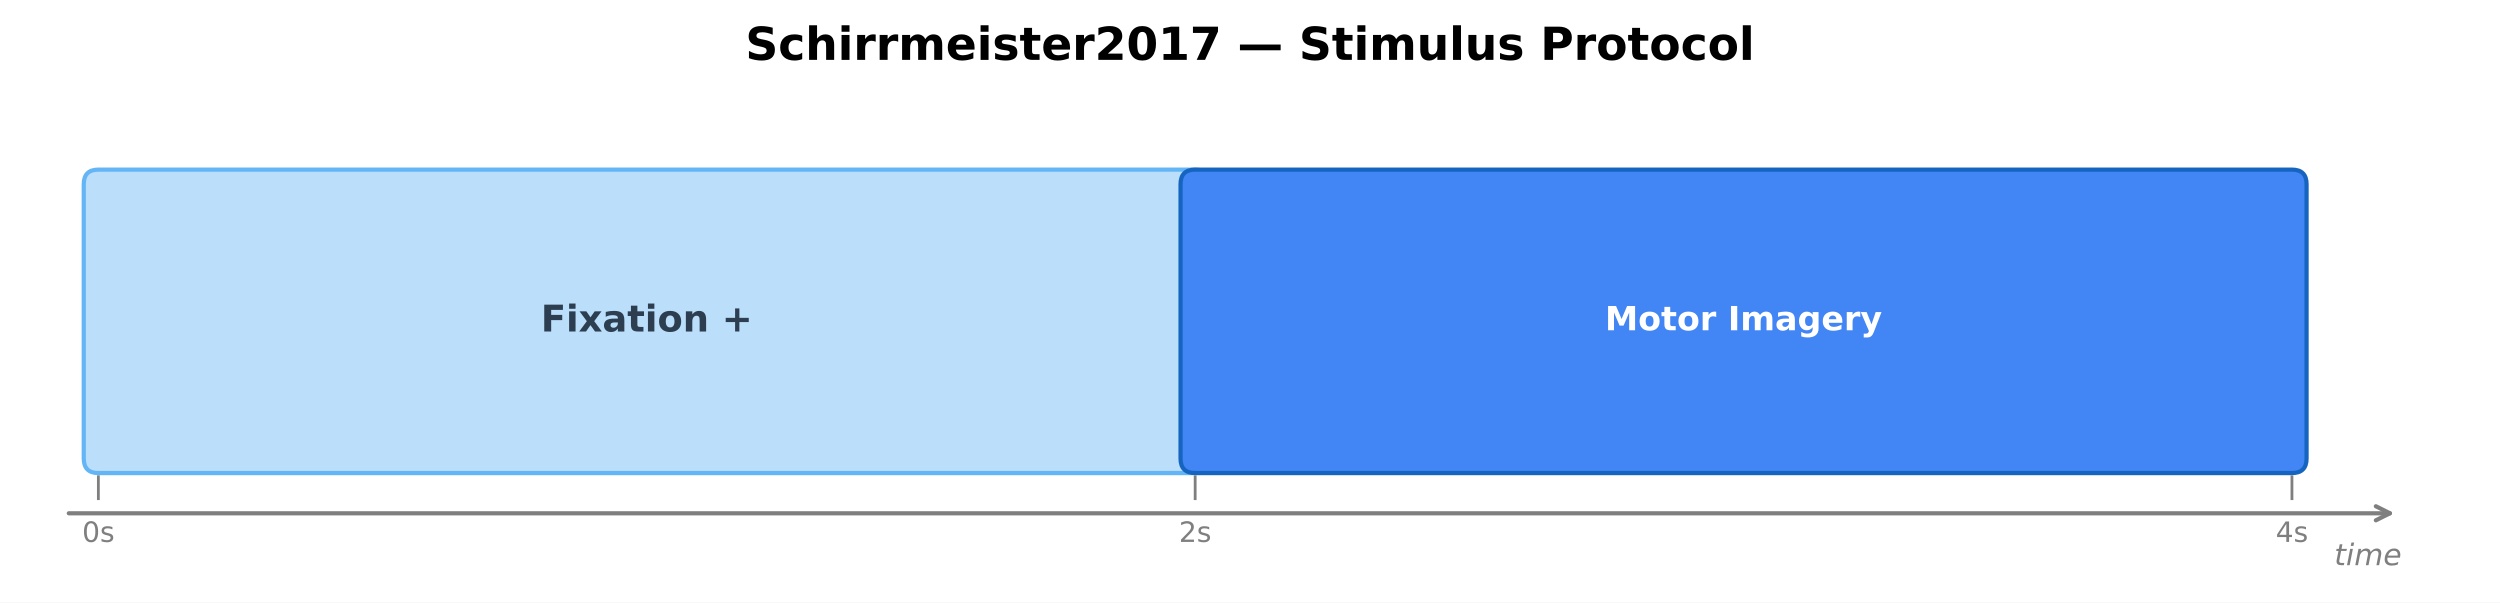
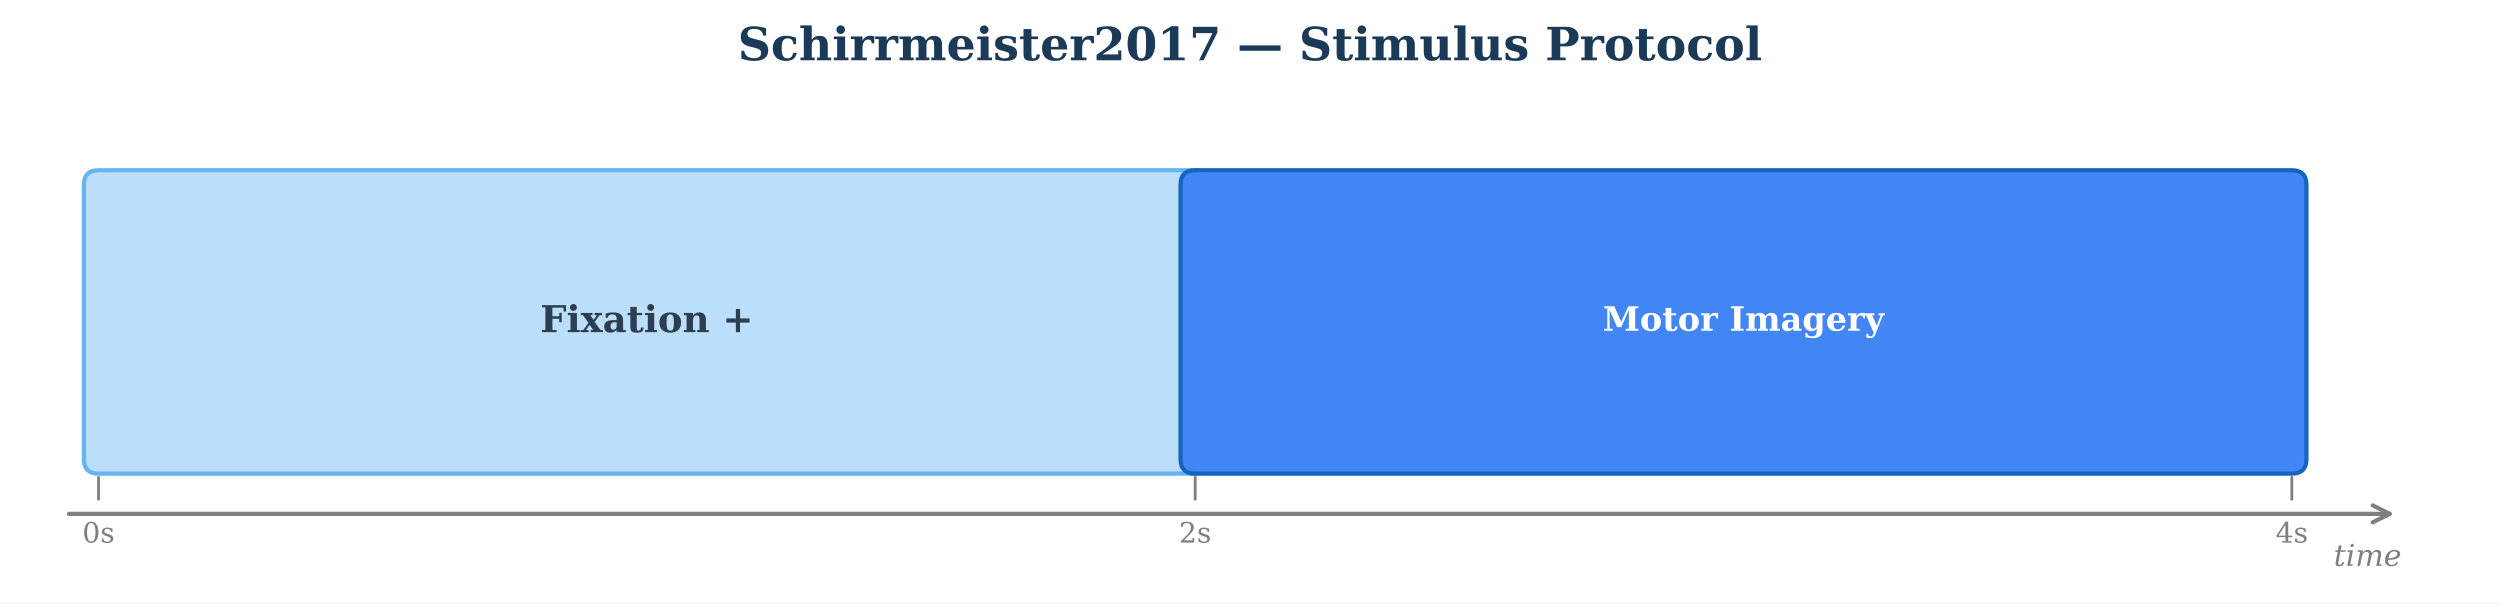
- <svg xmlns="http://www.w3.org/2000/svg" xmlns:xlink="http://www.w3.org/1999/xlink" width="712.8pt" height="171.788pt" viewBox="0 0 712.8 171.788" version="1.1">
+ <svg xmlns="http://www.w3.org/2000/svg" xmlns:xlink="http://www.w3.org/1999/xlink" width="708.48pt" height="170.95pt" viewBox="0 0 708.48 170.95" version="1.1">
  <defs>
    <style type="text/css">*{stroke-linejoin: round; stroke-linecap: butt}</style>
  </defs>
  <g id="figure_1">
    <g id="patch_1">
-       <path d="M 0 171.788  L 712.8 171.788  L 712.8 0  L 0 0  z " style="fill: #ffffff" />
+       <path d="M 0 170.95  L 708.48 170.95  L 708.48 0  L 0 0  z " style="fill: #ffffff" />
    </g>
    <g id="axes_1">
      <g id="patch_2">
-         <path d="M 28.048 134.88  L 340.764 134.88  Q 344.934 134.88 344.934 130.711  L 344.934 52.532  Q 344.934 48.362 340.764 48.362  L 28.048 48.362  Q 23.878 48.362 23.878 52.532  L 23.878 130.711  Q 23.878 134.88 28.048 134.88  z " clip-path="url(#pd6efe4b836)" style="fill: #bbdefb; stroke: #64b5f6; stroke-width: 1.2" />
+         <path d="M 27.919 134.226  L 338.701 134.226  Q 342.845 134.226 342.845 130.082  L 342.845 52.387  Q 342.845 48.243 338.701 48.243  L 27.919 48.243  Q 23.775 48.243 23.775 52.387  L 23.775 130.082  Q 23.775 134.226 27.919 134.226  z " clip-path="url(#pd4409f278d)" style="fill: #bbdefb; stroke: #64b5f6; stroke-width: 1.2" />
      </g>
      <g id="patch_3">
-         <path d="M 340.764 134.88  L 653.481 134.88  Q 657.65 134.88 657.65 130.711  L 657.65 52.532  Q 657.65 48.362 653.481 48.362  L 340.764 48.362  Q 336.595 48.362 336.595 52.532  L 336.595 130.711  Q 336.595 134.88 340.764 134.88  z " clip-path="url(#pd6efe4b836)" style="fill: #4285f4; stroke: #1565c0; stroke-width: 1.2" />
+         <path d="M 338.701 134.226  L 649.483 134.226  Q 653.627 134.226 653.627 130.082  L 653.627 52.387  Q 653.627 48.243 649.483 48.243  L 338.701 48.243  Q 334.557 48.243 334.557 52.387  L 334.557 130.082  Q 334.557 134.226 338.701 134.226  z " clip-path="url(#pd4409f278d)" style="fill: #4285f4; stroke: #1565c0; stroke-width: 1.2" />
      </g>
      <g id="line2d_1">
-         <path d="M 28.048 135.923  L 28.048 142.177  " clip-path="url(#pd6efe4b836)" style="fill: none; stroke: #7f7f7f; stroke-width: 0.8; stroke-linecap: square" />
+         <path d="M 27.919 135.262  L 27.919 141.477  " clip-path="url(#pd4409f278d)" style="fill: none; stroke: #7f7f7f; stroke-width: 0.8; stroke-linecap: round" />
      </g>
      <g id="line2d_2">
-         <path d="M 340.764 135.923  L 340.764 142.177  " clip-path="url(#pd6efe4b836)" style="fill: none; stroke: #7f7f7f; stroke-width: 0.8; stroke-linecap: square" />
+         <path d="M 338.701 135.262  L 338.701 141.477  " clip-path="url(#pd4409f278d)" style="fill: none; stroke: #7f7f7f; stroke-width: 0.8; stroke-linecap: round" />
      </g>
      <g id="line2d_3">
-         <path d="M 653.481 135.923  L 653.481 142.177  " clip-path="url(#pd6efe4b836)" style="fill: none; stroke: #7f7f7f; stroke-width: 0.8; stroke-linecap: square" />
+         <path d="M 649.483 135.262  L 649.483 141.477  " clip-path="url(#pd4409f278d)" style="fill: none; stroke: #7f7f7f; stroke-width: 0.8; stroke-linecap: round" />
      </g>
      <g id="text_1">
-         <g clip-path="url(#pd6efe4b836)">
-           <g style="fill: #2c3e50" transform="translate(154.2103 94.5186) scale(0.105 -0.105)">
+         <g clip-path="url(#pd4409f278d)">
+           <g style="fill: #2c3e50" transform="translate(153.0912 94.13173) scale(0.105 -0.105)">
            <defs>
-               <path id="DejaVuSans-Bold-46" d="M 588 4666  L 3834 4666  L 3834 3756  L 1791 3756  L 1791 2888  L 3713 2888  L 3713 1978  L 1791 1978  L 1791 0  L 588 0  L 588 4666  z " transform="scale(0.015625)" />
-               <path id="DejaVuSans-Bold-69" d="M 538 3500  L 1656 3500  L 1656 0  L 538 0  L 538 3500  z M 538 4863  L 1656 4863  L 1656 3950  L 538 3950  L 538 4863  z " transform="scale(0.015625)" />
-               <path id="DejaVuSans-Bold-78" d="M 1422 1791  L 159 3500  L 1344 3500  L 2059 2463  L 2784 3500  L 3969 3500  L 2706 1797  L 4031 0  L 2847 0  L 2059 1106  L 1281 0  L 97 0  L 1422 1791  z " transform="scale(0.015625)" />
-               <path id="DejaVuSans-Bold-61" d="M 2106 1575  Q 1756 1575 1579 1456  Q 1403 1338 1403 1106  Q 1403 894 1545 773  Q 1688 653 1941 653  Q 2256 653 2472 879  Q 2688 1106 2688 1447  L 2688 1575  L 2106 1575  z M 3816 1997  L 3816 0  L 2688 0  L 2688 519  Q 2463 200 2181 54  Q 1900 -91 1497 -91  Q 953 -91 614 226  Q 275 544 275 1050  Q 275 1666 698 1953  Q 1122 2241 2028 2241  L 2688 2241  L 2688 2328  Q 2688 2594 2478 2717  Q 2269 2841 1825 2841  Q 1466 2841 1156 2769  Q 847 2697 581 2553  L 581 3406  Q 941 3494 1303 3539  Q 1666 3584 2028 3584  Q 2975 3584 3395 3211  Q 3816 2838 3816 1997  z " transform="scale(0.015625)" />
-               <path id="DejaVuSans-Bold-74" d="M 1759 4494  L 1759 3500  L 2913 3500  L 2913 2700  L 1759 2700  L 1759 1216  Q 1759 972 1856 886  Q 1953 800 2241 800  L 2816 800  L 2816 0  L 1856 0  Q 1194 0 917 276  Q 641 553 641 1216  L 641 2700  L 84 2700  L 84 3500  L 641 3500  L 641 4494  L 1759 4494  z " transform="scale(0.015625)" />
-               <path id="DejaVuSans-Bold-6f" d="M 2203 2784  Q 1831 2784 1636 2517  Q 1441 2250 1441 1747  Q 1441 1244 1636 976  Q 1831 709 2203 709  Q 2569 709 2762 976  Q 2956 1244 2956 1747  Q 2956 2250 2762 2517  Q 2569 2784 2203 2784  z M 2203 3584  Q 3106 3584 3614 3096  Q 4122 2609 4122 1747  Q 4122 884 3614 396  Q 3106 -91 2203 -91  Q 1297 -91 786 396  Q 275 884 275 1747  Q 275 2609 786 3096  Q 1297 3584 2203 3584  z " transform="scale(0.015625)" />
-               <path id="DejaVuSans-Bold-6e" d="M 4056 2131  L 4056 0  L 2931 0  L 2931 347  L 2931 1631  Q 2931 2084 2911 2256  Q 2891 2428 2841 2509  Q 2775 2619 2662 2680  Q 2550 2741 2406 2741  Q 2056 2741 1856 2470  Q 1656 2200 1656 1722  L 1656 0  L 538 0  L 538 3500  L 1656 3500  L 1656 2988  Q 1909 3294 2193 3439  Q 2478 3584 2822 3584  Q 3428 3584 3742 3212  Q 4056 2841 4056 2131  z " transform="scale(0.015625)" />
-               <path id="DejaVuSans-Bold-20" transform="scale(0.015625)" />
-               <path id="DejaVuSans-Bold-2b" d="M 3053 4013  L 3053 2375  L 4684 2375  L 4684 1638  L 3053 1638  L 3053 0  L 2309 0  L 2309 1638  L 678 1638  L 678 2375  L 2309 2375  L 2309 4013  L 3053 4013  z " transform="scale(0.015625)" />
+               <path id="DejaVuSerif-Bold-46" d="M 300 0  L 300 378  L 897 378  L 897 4288  L 300 4288  L 300 4666  L 4459 4666  L 4459 3566  L 4031 3566  L 4031 4238  L 2106 4238  L 2106 2741  L 3291 2741  L 3291 3334  L 3719 3334  L 3719 1722  L 3291 1722  L 3291 2316  L 2106 2316  L 2106 378  L 2841 378  L 2841 0  L 300 0  z " transform="scale(0.015625)" />
+               <path id="DejaVuSerif-Bold-69" d="M 588 4263  Q 588 4516 763 4689  Q 938 4863 1191 4863  Q 1438 4863 1611 4689  Q 1784 4516 1784 4263  Q 1784 4016 1611 3842  Q 1438 3669 1191 3669  Q 938 3669 763 3841  Q 588 4013 588 4263  z M 1797 378  L 2272 378  L 2272 0  L 219 0  L 219 378  L 691 378  L 691 2944  L 219 2944  L 219 3322  L 1797 3322  L 1797 378  z " transform="scale(0.015625)" />
+               <path id="DejaVuSerif-Bold-78" d="M 2247 2119  L 2834 2944  L 2425 2944  L 2425 3322  L 3719 3322  L 3719 2944  L 3278 2944  L 2431 1759  L 3419 378  L 3859 378  L 3859 0  L 1747 0  L 1747 378  L 2175 378  L 1550 1253  L 922 378  L 1369 378  L 1369 0  L 0 0  L 0 378  L 475 378  L 1356 1619  L 403 2944  L 31 2944  L 31 3322  L 2059 3322  L 2059 2944  L 1656 2944  L 2247 2119  z " transform="scale(0.015625)" />
+               <path id="DejaVuSerif-Bold-61" d="M 3525 2041  L 3525 378  L 4000 378  L 4000 0  L 2419 0  L 2419 422  Q 2200 159 1931 34  Q 1663 -91 1319 -91  Q 809 -91 536 182  Q 263 456 263 966  Q 263 1525 655 1803  Q 1047 2081 1838 2081  L 2419 2081  L 2419 2278  Q 2419 2681 2228 2873  Q 2038 3066 1638 3066  Q 1306 3066 1126 2930  Q 947 2794 872 2484  L 519 2484  L 519 3200  Q 816 3306 1134 3359  Q 1453 3413 1806 3413  Q 2697 3413 3111 3081  Q 3525 2750 3525 2041  z M 2419 1044  L 2419 1709  L 2003 1709  Q 1694 1709 1528 1540  Q 1363 1372 1363 1056  Q 1363 741 1483 584  Q 1603 428 1850 428  Q 2106 428 2262 597  Q 2419 766 2419 1044  z " transform="scale(0.015625)" />
+               <path id="DejaVuSerif-Bold-74" d="M 634 2944  L 153 2944  L 153 3322  L 634 3322  L 634 4353  L 1741 4353  L 1741 3322  L 2663 3322  L 2663 2944  L 1741 2944  L 1741 909  Q 1741 475 1809 369  Q 1878 263 2059 263  Q 2259 263 2356 397  Q 2453 531 2459 813  L 2925 813  Q 2897 313 2651 111  Q 2406 -91 1806 -91  Q 1122 -91 878 123  Q 634 338 634 909  L 634 2944  z " transform="scale(0.015625)" />
+               <path id="DejaVuSerif-Bold-6f" d="M 2138 263  Q 2488 263 2630 563  Q 2772 863 2772 1663  Q 2772 2463 2631 2761  Q 2491 3059 2138 3059  Q 1784 3059 1640 2757  Q 1497 2456 1497 1663  Q 1497 869 1640 566  Q 1784 263 2138 263  z M 2138 -91  Q 1259 -91 761 376  Q 263 844 263 1663  Q 263 2484 761 2948  Q 1259 3413 2138 3413  Q 3019 3413 3516 2948  Q 4013 2484 4013 1663  Q 4013 844 3514 376  Q 3016 -91 2138 -91  z " transform="scale(0.015625)" />
+               <path id="DejaVuSerif-Bold-6e" d="M 219 0  L 219 378  L 691 378  L 691 2944  L 219 2944  L 219 3322  L 1797 3322  L 1797 2853  Q 1997 3150 2253 3281  Q 2509 3413 2900 3413  Q 3459 3413 3745 3083  Q 4031 2753 4031 2113  L 4031 378  L 4506 378  L 4506 0  L 2522 0  L 2522 378  L 2925 378  L 2925 2144  Q 2925 2566 2817 2730  Q 2709 2894 2444 2894  Q 2109 2894 1953 2648  Q 1797 2403 1797 1869  L 1797 378  L 2203 378  L 2203 0  L 219 0  z " transform="scale(0.015625)" />
+               <path id="DejaVuSerif-Bold-20" transform="scale(0.015625)" />
+               <path id="DejaVuSerif-Bold-2b" d="M 3041 4013  L 3041 2369  L 4684 2369  L 4684 1650  L 3041 1650  L 3041 6  L 2322 6  L 2322 1650  L 678 1650  L 678 2369  L 2322 2369  L 2322 4013  L 3041 4013  z " transform="scale(0.015625)" />
            </defs>
-             <use xlink:href="#DejaVuSans-Bold-46" />
-             <use xlink:href="#DejaVuSans-Bold-69" transform="translate(68.31055 0)" />
-             <use xlink:href="#DejaVuSans-Bold-78" transform="translate(102.5879 0)" />
-             <use xlink:href="#DejaVuSans-Bold-61" transform="translate(167.0898 0)" />
-             <use xlink:href="#DejaVuSans-Bold-74" transform="translate(234.5703 0)" />
-             <use xlink:href="#DejaVuSans-Bold-69" transform="translate(282.373 0)" />
-             <use xlink:href="#DejaVuSans-Bold-6f" transform="translate(316.6504 0)" />
-             <use xlink:href="#DejaVuSans-Bold-6e" transform="translate(385.3516 0)" />
-             <use xlink:href="#DejaVuSans-Bold-20" transform="translate(456.543 0)" />
-             <use xlink:href="#DejaVuSans-Bold-2b" transform="translate(491.3574 0)" />
+             <use xlink:href="#DejaVuSerif-Bold-46" />
+             <use xlink:href="#DejaVuSerif-Bold-69" transform="translate(70.99609 0)" />
+             <use xlink:href="#DejaVuSerif-Bold-78" transform="translate(108.9844 0)" />
+             <use xlink:href="#DejaVuSerif-Bold-61" transform="translate(168.6035 0)" />
+             <use xlink:href="#DejaVuSerif-Bold-74" transform="translate(233.3984 0)" />
+             <use xlink:href="#DejaVuSerif-Bold-69" transform="translate(279.5898 0)" />
+             <use xlink:href="#DejaVuSerif-Bold-6f" transform="translate(317.5781 0)" />
+             <use xlink:href="#DejaVuSerif-Bold-6e" transform="translate(384.2773 0)" />
+             <use xlink:href="#DejaVuSerif-Bold-20" transform="translate(456.9824 0)" />
+             <use xlink:href="#DejaVuSerif-Bold-2b" transform="translate(491.7969 0)" />
          </g>
        </g>
      </g>
      <g id="text_2">
-         <g clip-path="url(#pd6efe4b836)">
-           <g style="fill: #ffffff" transform="translate(457.6195 94.16844) scale(0.095 -0.095)">
+         <g clip-path="url(#pd4409f278d)">
+           <g style="fill: #ffffff" transform="translate(454.2149 93.72071) scale(0.095 -0.095)">
            <defs>
-               <path id="DejaVuSans-Bold-4d" d="M 588 4666  L 2119 4666  L 3181 2169  L 4250 4666  L 5778 4666  L 5778 0  L 4641 0  L 4641 3413  L 3566 897  L 2803 897  L 1728 3413  L 1728 0  L 588 0  L 588 4666  z " transform="scale(0.015625)" />
-               <path id="DejaVuSans-Bold-72" d="M 3138 2547  Q 2991 2616 2845 2648  Q 2700 2681 2553 2681  Q 2122 2681 1889 2404  Q 1656 2128 1656 1613  L 1656 0  L 538 0  L 538 3500  L 1656 3500  L 1656 2925  Q 1872 3269 2151 3426  Q 2431 3584 2822 3584  Q 2878 3584 2943 3579  Q 3009 3575 3134 3559  L 3138 2547  z " transform="scale(0.015625)" />
-               <path id="DejaVuSans-Bold-49" d="M 588 4666  L 1791 4666  L 1791 0  L 588 0  L 588 4666  z " transform="scale(0.015625)" />
-               <path id="DejaVuSans-Bold-6d" d="M 3781 2919  Q 3994 3244 4286 3414  Q 4578 3584 4928 3584  Q 5531 3584 5847 3212  Q 6163 2841 6163 2131  L 6163 0  L 5038 0  L 5038 1825  Q 5041 1866 5042 1909  Q 5044 1953 5044 2034  Q 5044 2406 4934 2573  Q 4825 2741 4581 2741  Q 4263 2741 4089 2478  Q 3916 2216 3909 1719  L 3909 0  L 2784 0  L 2784 1825  Q 2784 2406 2684 2573  Q 2584 2741 2328 2741  Q 2006 2741 1831 2477  Q 1656 2213 1656 1722  L 1656 0  L 531 0  L 531 3500  L 1656 3500  L 1656 2988  Q 1863 3284 2130 3434  Q 2397 3584 2719 3584  Q 3081 3584 3359 3409  Q 3638 3234 3781 2919  z " transform="scale(0.015625)" />
-               <path id="DejaVuSans-Bold-67" d="M 2919 594  Q 2688 288 2409 144  Q 2131 0 1766 0  Q 1125 0 706 504  Q 288 1009 288 1791  Q 288 2575 706 3076  Q 1125 3578 1766 3578  Q 2131 3578 2409 3434  Q 2688 3291 2919 2981  L 2919 3500  L 4044 3500  L 4044 353  Q 4044 -491 3511 -936  Q 2978 -1381 1966 -1381  Q 1638 -1381 1331 -1331  Q 1025 -1281 716 -1178  L 716 -306  Q 1009 -475 1290 -558  Q 1572 -641 1856 -641  Q 2406 -641 2662 -400  Q 2919 -159 2919 353  L 2919 594  z M 2181 2772  Q 1834 2772 1640 2515  Q 1447 2259 1447 1791  Q 1447 1309 1634 1061  Q 1822 813 2181 813  Q 2531 813 2725 1069  Q 2919 1325 2919 1791  Q 2919 2259 2725 2515  Q 2531 2772 2181 2772  z " transform="scale(0.015625)" />
-               <path id="DejaVuSans-Bold-65" d="M 4031 1759  L 4031 1441  L 1416 1441  Q 1456 1047 1700 850  Q 1944 653 2381 653  Q 2734 653 3104 758  Q 3475 863 3866 1075  L 3866 213  Q 3469 63 3072 -14  Q 2675 -91 2278 -91  Q 1328 -91 801 392  Q 275 875 275 1747  Q 275 2603 792 3093  Q 1309 3584 2216 3584  Q 3041 3584 3536 3087  Q 4031 2591 4031 1759  z M 2881 2131  Q 2881 2450 2695 2645  Q 2509 2841 2209 2841  Q 1884 2841 1681 2658  Q 1478 2475 1428 2131  L 2881 2131  z " transform="scale(0.015625)" />
-               <path id="DejaVuSans-Bold-79" d="M 78 3500  L 1197 3500  L 2138 1125  L 2938 3500  L 4056 3500  L 2584 -331  Q 2363 -916 2067 -1148  Q 1772 -1381 1288 -1381  L 641 -1381  L 641 -647  L 991 -647  Q 1275 -647 1404 -556  Q 1534 -466 1606 -231  L 1638 -134  L 78 3500  z " transform="scale(0.015625)" />
+               <path id="DejaVuSerif-Bold-4d" d="M 269 0  L 269 378  L 863 378  L 863 4288  L 269 4288  L 269 4666  L 2194 4666  L 3525 1672  L 4863 4666  L 6784 4666  L 6784 4288  L 6188 4288  L 6188 378  L 6784 378  L 6784 0  L 4384 0  L 4384 378  L 4978 378  L 4978 3938  L 3531 684  L 2741 684  L 1300 3938  L 1300 378  L 1894 378  L 1894 0  L 269 0  z " transform="scale(0.015625)" />
+               <path id="DejaVuSerif-Bold-72" d="M 3438 3359  L 3438 2369  L 3084 2369  Q 3066 2634 2941 2764  Q 2816 2894 2578 2894  Q 2216 2894 2006 2575  Q 1797 2256 1797 1691  L 1797 378  L 2400 378  L 2400 0  L 219 0  L 219 378  L 691 378  L 691 2944  L 184 2944  L 184 3322  L 1797 3322  L 1797 2731  Q 1959 3078 2226 3245  Q 2494 3413 2881 3413  Q 2978 3413 3117 3398  Q 3256 3384 3438 3359  z " transform="scale(0.015625)" />
+               <path id="DejaVuSerif-Bold-49" d="M 300 0  L 300 378  L 897 378  L 897 4288  L 300 4288  L 300 4666  L 2700 4666  L 2700 4288  L 2100 4288  L 2100 378  L 2700 378  L 2700 0  L 300 0  z " transform="scale(0.015625)" />
+               <path id="DejaVuSerif-Bold-6d" d="M 3884 2778  Q 4116 3109 4384 3261  Q 4653 3413 5013 3413  Q 5584 3413 5867 3089  Q 6150 2766 6150 2113  L 6150 378  L 6625 378  L 6625 0  L 4647 0  L 4647 378  L 5044 378  L 5044 1947  Q 5044 2569 4948 2731  Q 4853 2894 4594 2894  Q 4300 2894 4137 2667  Q 3975 2441 3975 2022  L 3975 378  L 4372 378  L 4372 0  L 2472 0  L 2472 378  L 2869 378  L 2869 1947  Q 2869 2569 2772 2731  Q 2675 2894 2419 2894  Q 2122 2894 1959 2667  Q 1797 2441 1797 2022  L 1797 378  L 2194 378  L 2194 0  L 219 0  L 219 378  L 691 378  L 691 2944  L 219 2944  L 219 3322  L 1797 3322  L 1797 2853  Q 1991 3144 2241 3278  Q 2491 3413 2834 3413  Q 3241 3413 3494 3258  Q 3747 3103 3884 2778  z " transform="scale(0.015625)" />
+               <path id="DejaVuSerif-Bold-67" d="M 3853 2944  L 3853 44  Q 3853 -656 3354 -1039  Q 2856 -1422 1947 -1422  Q 1616 -1422 1275 -1370  Q 934 -1319 575 -1216  L 575 -422  L 928 -422  Q 975 -750 1192 -909  Q 1409 -1069 1813 -1069  Q 2325 -1069 2536 -823  Q 2747 -578 2747 44  L 2747 422  Q 2606 163 2367 36  Q 2128 -91 1778 -91  Q 1072 -91 667 378  Q 263 847 263 1663  Q 263 2481 667 2947  Q 1072 3413 1778 3413  Q 2128 3413 2367 3286  Q 2606 3159 2747 2900  L 2747 3322  L 4325 3322  L 4325 2944  L 3853 2944  z M 2747 1825  Q 2747 2406 2597 2665  Q 2447 2925 2119 2925  Q 1775 2925 1636 2651  Q 1497 2378 1497 1663  Q 1497 947 1637 672  Q 1778 397 2119 397  Q 2447 397 2597 656  Q 2747 916 2747 1497  L 2747 1825  z " transform="scale(0.015625)" />
+               <path id="DejaVuSerif-Bold-65" d="M 2566 1875  Q 2566 2531 2444 2795  Q 2322 3059 2028 3059  Q 1744 3059 1620 2800  Q 1497 2541 1497 1931  L 1497 1875  L 2566 1875  z M 3781 1503  L 1497 1503  L 1497 1478  Q 1497 834 1690 548  Q 1884 263 2316 263  Q 2675 263 2897 453  Q 3119 644 3181 1006  L 3700 1006  Q 3566 441 3166 175  Q 2766 -91 2047 -91  Q 1184 -91 723 364  Q 263 819 263 1663  Q 263 2488 734 2950  Q 1206 3413 2047 3413  Q 2872 3413 3312 2927  Q 3753 2441 3781 1503  z " transform="scale(0.015625)" />
+               <path id="DejaVuSerif-Bold-79" d="M 1997 -750  Q 1847 -1116 1634 -1269  Q 1422 -1422 1063 -1422  Q 909 -1422 721 -1387  Q 534 -1353 313 -1288  L 313 -594  L 666 -597  Q 675 -838 779 -953  Q 884 -1069 1094 -1069  Q 1297 -1069 1422 -958  Q 1547 -847 1672 -538  L 1722 -422  L 275 2944  L -84 2944  L -84 3322  L 1831 3322  L 1831 2944  L 1434 2944  L 2278 978  L 3066 2944  L 2625 2944  L 2625 3322  L 3872 3322  L 3872 2944  L 3469 2944  L 1997 -750  z " transform="scale(0.015625)" />
            </defs>
-             <use xlink:href="#DejaVuSans-Bold-4d" />
-             <use xlink:href="#DejaVuSans-Bold-6f" transform="translate(99.51172 0)" />
-             <use xlink:href="#DejaVuSans-Bold-74" transform="translate(168.2129 0)" />
-             <use xlink:href="#DejaVuSans-Bold-6f" transform="translate(216.0156 0)" />
-             <use xlink:href="#DejaVuSans-Bold-72" transform="translate(284.7168 0)" />
-             <use xlink:href="#DejaVuSans-Bold-20" transform="translate(334.0332 0)" />
-             <use xlink:href="#DejaVuSans-Bold-49" transform="translate(368.8477 0)" />
-             <use xlink:href="#DejaVuSans-Bold-6d" transform="translate(406.0547 0)" />
-             <use xlink:href="#DejaVuSans-Bold-61" transform="translate(510.2539 0)" />
-             <use xlink:href="#DejaVuSans-Bold-67" transform="translate(577.7344 0)" />
-             <use xlink:href="#DejaVuSans-Bold-65" transform="translate(649.3164 0)" />
-             <use xlink:href="#DejaVuSans-Bold-72" transform="translate(717.1387 0)" />
-             <use xlink:href="#DejaVuSans-Bold-79" transform="translate(766.4551 0)" />
+             <use xlink:href="#DejaVuSerif-Bold-4d" />
+             <use xlink:href="#DejaVuSerif-Bold-6f" transform="translate(110.6934 0)" />
+             <use xlink:href="#DejaVuSerif-Bold-74" transform="translate(177.3926 0)" />
+             <use xlink:href="#DejaVuSerif-Bold-6f" transform="translate(223.584 0)" />
+             <use xlink:href="#DejaVuSerif-Bold-72" transform="translate(290.2832 0)" />
+             <use xlink:href="#DejaVuSerif-Bold-20" transform="translate(342.9688 0)" />
+             <use xlink:href="#DejaVuSerif-Bold-49" transform="translate(377.7832 0)" />
+             <use xlink:href="#DejaVuSerif-Bold-6d" transform="translate(424.5605 0)" />
+             <use xlink:href="#DejaVuSerif-Bold-61" transform="translate(530.3711 0)" />
+             <use xlink:href="#DejaVuSerif-Bold-67" transform="translate(595.166 0)" />
+             <use xlink:href="#DejaVuSerif-Bold-65" transform="translate(665.0879 0)" />
+             <use xlink:href="#DejaVuSerif-Bold-72" transform="translate(728.7109 0)" />
+             <use xlink:href="#DejaVuSerif-Bold-79" transform="translate(781.3965 0)" />
          </g>
        </g>
      </g>
      <g id="text_3">
-         <g style="fill: #7f7f7f" transform="translate(23.41901 154.5102) scale(0.08 -0.08)">
+         <g style="fill: #7f7f7f" transform="translate(23.32131 153.7719) scale(0.08 -0.08)">
          <defs>
-             <path id="DejaVuSans-30" d="M 2034 4250  Q 1547 4250 1301 3770  Q 1056 3291 1056 2328  Q 1056 1369 1301 889  Q 1547 409 2034 409  Q 2525 409 2770 889  Q 3016 1369 3016 2328  Q 3016 3291 2770 3770  Q 2525 4250 2034 4250  z M 2034 4750  Q 2819 4750 3233 4129  Q 3647 3509 3647 2328  Q 3647 1150 3233 529  Q 2819 -91 2034 -91  Q 1250 -91 836 529  Q 422 1150 422 2328  Q 422 3509 836 4129  Q 1250 4750 2034 4750  z " transform="scale(0.015625)" />
-             <path id="DejaVuSans-73" d="M 2834 3397  L 2834 2853  Q 2591 2978 2328 3040  Q 2066 3103 1784 3103  Q 1356 3103 1142 2972  Q 928 2841 928 2578  Q 928 2378 1081 2264  Q 1234 2150 1697 2047  L 1894 2003  Q 2506 1872 2764 1633  Q 3022 1394 3022 966  Q 3022 478 2636 193  Q 2250 -91 1575 -91  Q 1294 -91 989 -36  Q 684 19 347 128  L 347 722  Q 666 556 975 473  Q 1284 391 1588 391  Q 1994 391 2212 530  Q 2431 669 2431 922  Q 2431 1156 2273 1281  Q 2116 1406 1581 1522  L 1381 1569  Q 847 1681 609 1914  Q 372 2147 372 2553  Q 372 3047 722 3315  Q 1072 3584 1716 3584  Q 2034 3584 2315 3537  Q 2597 3491 2834 3397  z " transform="scale(0.015625)" />
+             <path id="DejaVuSerif-30" d="M 2034 219  Q 2513 219 2750 744  Q 2988 1269 2988 2328  Q 2988 3391 2750 3916  Q 2513 4441 2034 4441  Q 1556 4441 1318 3916  Q 1081 3391 1081 2328  Q 1081 1269 1318 744  Q 1556 219 2034 219  z M 2034 -91  Q 1275 -91 848 546  Q 422 1184 422 2328  Q 422 3475 848 4112  Q 1275 4750 2034 4750  Q 2797 4750 3222 4112  Q 3647 3475 3647 2328  Q 3647 1184 3222 546  Q 2797 -91 2034 -91  z " transform="scale(0.015625)" />
+             <path id="DejaVuSerif-73" d="M 359 184  L 359 959  L 691 959  Q 703 588 923 403  Q 1144 219 1575 219  Q 1963 219 2166 364  Q 2369 509 2369 788  Q 2369 1006 2220 1140  Q 2072 1275 1594 1428  L 1178 1569  Q 750 1706 558 1912  Q 366 2119 366 2438  Q 366 2894 700 3153  Q 1034 3413 1625 3413  Q 1888 3413 2178 3344  Q 2469 3275 2778 3144  L 2778 2419  L 2447 2419  Q 2434 2741 2221 2922  Q 2009 3103 1644 3103  Q 1281 3103 1095 2975  Q 909 2847 909 2591  Q 909 2381 1050 2254  Q 1191 2128 1613 1997  L 2069 1856  Q 2541 1709 2748 1489  Q 2956 1269 2956 922  Q 2956 450 2595 179  Q 2234 -91 1600 -91  Q 1278 -91 972 -22  Q 666 47 359 184  z " transform="scale(0.015625)" />
          </defs>
-           <use xlink:href="#DejaVuSans-30" />
-           <use xlink:href="#DejaVuSans-73" transform="translate(63.62305 0)" />
+           <use xlink:href="#DejaVuSerif-30" />
+           <use xlink:href="#DejaVuSerif-73" transform="translate(63.62305 0)" />
        </g>
      </g>
      <g id="text_4">
-         <g style="fill: #7f7f7f" transform="translate(336.1354 154.5102) scale(0.08 -0.08)">
+         <g style="fill: #7f7f7f" transform="translate(334.1034 153.7719) scale(0.08 -0.08)">
          <defs>
-             <path id="DejaVuSans-32" d="M 1228 531  L 3431 531  L 3431 0  L 469 0  L 469 531  Q 828 903 1448 1529  Q 2069 2156 2228 2338  Q 2531 2678 2651 2914  Q 2772 3150 2772 3378  Q 2772 3750 2511 3984  Q 2250 4219 1831 4219  Q 1534 4219 1204 4116  Q 875 4013 500 3803  L 500 4441  Q 881 4594 1212 4672  Q 1544 4750 1819 4750  Q 2544 4750 2975 4387  Q 3406 4025 3406 3419  Q 3406 3131 3298 2873  Q 3191 2616 2906 2266  Q 2828 2175 2409 1742  Q 1991 1309 1228 531  z " transform="scale(0.015625)" />
+             <path id="DejaVuSerif-32" d="M 819 3553  L 469 3553  L 469 4384  Q 803 4563 1142 4656  Q 1481 4750 1806 4750  Q 2534 4750 2956 4397  Q 3378 4044 3378 3438  Q 3378 2753 2422 1800  Q 2347 1728 2309 1691  L 1131 513  L 3078 513  L 3078 1088  L 3444 1088  L 3444 0  L 434 0  L 434 341  L 1850 1753  Q 2319 2222 2519 2614  Q 2719 3006 2719 3438  Q 2719 3909 2473 4175  Q 2228 4441 1797 4441  Q 1350 4441 1106 4219  Q 863 3997 819 3553  z " transform="scale(0.015625)" />
          </defs>
-           <use xlink:href="#DejaVuSans-32" />
-           <use xlink:href="#DejaVuSans-73" transform="translate(63.62305 0)" />
+           <use xlink:href="#DejaVuSerif-32" />
+           <use xlink:href="#DejaVuSerif-73" transform="translate(63.62305 0)" />
        </g>
      </g>
      <g id="text_5">
-         <g style="fill: #7f7f7f" transform="translate(648.8518 154.5102) scale(0.08 -0.08)">
+         <g style="fill: #7f7f7f" transform="translate(644.8855 153.7719) scale(0.08 -0.08)">
          <defs>
-             <path id="DejaVuSans-34" d="M 2419 4116  L 825 1625  L 2419 1625  L 2419 4116  z M 2253 4666  L 3047 4666  L 3047 1625  L 3713 1625  L 3713 1100  L 3047 1100  L 3047 0  L 2419 0  L 2419 1100  L 313 1100  L 313 1709  L 2253 4666  z " transform="scale(0.015625)" />
+             <path id="DejaVuSerif-34" d="M 2234 1581  L 2234 4063  L 641 1581  L 2234 1581  z M 3609 0  L 1484 0  L 1484 331  L 2234 331  L 2234 1247  L 197 1247  L 197 1588  L 2241 4750  L 2859 4750  L 2859 1581  L 3750 1581  L 3750 1247  L 2859 1247  L 2859 331  L 3609 331  L 3609 0  z " transform="scale(0.015625)" />
          </defs>
-           <use xlink:href="#DejaVuSans-34" />
-           <use xlink:href="#DejaVuSans-73" transform="translate(63.62305 0)" />
+           <use xlink:href="#DejaVuSerif-34" />
+           <use xlink:href="#DejaVuSerif-73" transform="translate(63.62305 0)" />
        </g>
      </g>
      <g id="patch_4">
-         <path d="M 19.622 146.347  Q 351.186 146.347 681.409 146.347  " style="fill: none; stroke: #7f7f7f; stroke-width: 1.2; stroke-linecap: round" />
-         <path d="M 677.409 144.347  L 681.409 146.347  L 677.409 148.347  " style="fill: none; stroke: #7f7f7f; stroke-width: 1.2; stroke-linecap: round" />
+         <path d="M 19.56 145.621  Q 349.061 145.621 677.22 145.621  " style="fill: none; stroke: #7f7f7f; stroke-width: 1.2; stroke-linecap: round" />
+         <path d="M 672.42 143.221  L 677.22 145.621  L 672.42 148.021  " style="fill: none; stroke: #7f7f7f; stroke-width: 1.2; stroke-linecap: round" />
      </g>
      <g id="text_6">
-         <g style="fill: #7f7f7f" transform="translate(665.5489 161.1444) scale(0.085 -0.085)">
+         <g style="fill: #7f7f7f" transform="translate(661.3353 160.3674) scale(0.085 -0.085)">
          <defs>
-             <path id="DejaVuSans-Oblique-74" d="M 2706 3500  L 2619 3053  L 1472 3053  L 1100 1153  Q 1081 1047 1072 975  Q 1063 903 1063 863  Q 1063 663 1183 572  Q 1303 481 1569 481  L 2150 481  L 2053 0  L 1503 0  Q 991 0 739 200  Q 488 400 488 806  Q 488 878 497 964  Q 506 1050 525 1153  L 897 3053  L 409 3053  L 500 3500  L 978 3500  L 1172 4494  L 1747 4494  L 1556 3500  L 2706 3500  z " transform="scale(0.015625)" />
-             <path id="DejaVuSans-Oblique-69" d="M 1172 4863  L 1747 4863  L 1606 4134  L 1031 4134  L 1172 4863  z M 909 3500  L 1484 3500  L 800 0  L 225 0  L 909 3500  z " transform="scale(0.015625)" />
-             <path id="DejaVuSans-Oblique-6d" d="M 5747 2113  L 5338 0  L 4763 0  L 5166 2094  Q 5191 2228 5203 2325  Q 5216 2422 5216 2491  Q 5216 2772 5059 2928  Q 4903 3084 4622 3084  Q 4203 3084 3875 2770  Q 3547 2456 3450 1953  L 3066 0  L 2491 0  L 2900 2094  Q 2925 2209 2937 2307  Q 2950 2406 2950 2484  Q 2950 2769 2794 2926  Q 2638 3084 2363 3084  Q 1938 3084 1609 2770  Q 1281 2456 1184 1953  L 800 0  L 225 0  L 909 3500  L 1484 3500  L 1375 2956  Q 1609 3263 1923 3423  Q 2238 3584 2597 3584  Q 2978 3584 3223 3384  Q 3469 3184 3519 2828  Q 3781 3197 4126 3390  Q 4472 3584 4856 3584  Q 5306 3584 5551 3325  Q 5797 3066 5797 2591  Q 5797 2488 5784 2364  Q 5772 2241 5747 2113  z " transform="scale(0.015625)" />
-             <path id="DejaVuSans-Oblique-65" d="M 3078 2063  Q 3088 2113 3092 2166  Q 3097 2219 3097 2272  Q 3097 2653 2873 2875  Q 2650 3097 2266 3097  Q 1838 3097 1509 2826  Q 1181 2556 1013 2059  L 3078 2063  z M 3578 1613  L 903 1613  Q 884 1494 878 1425  Q 872 1356 872 1306  Q 872 872 1139 634  Q 1406 397 1894 397  Q 2269 397 2603 481  Q 2938 566 3225 728  L 3116 159  Q 2806 34 2476 -28  Q 2147 -91 1806 -91  Q 1078 -91 686 257  Q 294 606 294 1247  Q 294 1794 489 2264  Q 684 2734 1063 3103  Q 1306 3334 1642 3459  Q 1978 3584 2356 3584  Q 2950 3584 3301 3228  Q 3653 2872 3653 2272  Q 3653 2128 3634 1964  Q 3616 1800 3578 1613  z " transform="scale(0.015625)" />
+             <path id="DejaVuSerif-Italic-74" d="M 856 2988  L 350 2988  L 416 3322  L 922 3322  L 1122 4353  L 1700 4353  L 1500 3322  L 2581 3322  L 2516 2988  L 1434 2988  L 1025 878  Q 978 631 978 488  Q 978 388 1000 338  Q 1059 219 1278 219  Q 1503 219 1633 351  Q 1763 484 1825 781  L 2259 781  Q 2147 328 1884 118  Q 1622 -91 1169 -91  Q 672 -91 506 131  Q 406 266 406 516  Q 406 675 447 878  L 856 2988  z " transform="scale(0.015625)" />
+             <path id="DejaVuSerif-Italic-69" d="M 1009 4353  Q 1038 4497 1163 4603  Q 1288 4709 1434 4709  Q 1578 4709 1663 4603  Q 1728 4522 1728 4422  Q 1728 4388 1719 4353  Q 1691 4206 1567 4103  Q 1444 4000 1297 4000  Q 1150 4000 1066 4103  Q 1003 4181 1003 4281  Q 1003 4316 1009 4353  z M 963 331  L 1506 331  L 1444 0  L 325 0  L 903 2988  L 353 2988  L 419 3322  L 1544 3322  L 963 331  z " transform="scale(0.015625)" />
+             <path id="DejaVuSerif-Italic-6d" d="M 3503 2675  Q 3741 3041 4034 3227  Q 4328 3413 4672 3413  Q 5194 3413 5388 3088  Q 5503 2894 5503 2578  Q 5503 2372 5453 2113  L 5106 331  L 5625 331  L 5563 0  L 4469 0  L 4866 2047  Q 4913 2291 4913 2466  Q 4913 2659 4856 2772  Q 4750 2988 4403 2988  Q 4019 2988 3761 2697  Q 3503 2406 3394 1850  L 3034 0  L 2459 0  L 2863 2069  Q 2906 2303 2906 2472  Q 2906 2666 2850 2775  Q 2741 2988 2394 2988  Q 2009 2988 1751 2697  Q 1494 2406 1384 1850  L 1025 0  L 450 0  L 1031 2994  L 481 2994  L 544 3322  L 1669 3322  L 1556 2731  Q 1778 3063 2059 3238  Q 2341 3413 2653 3413  Q 3041 3413 3262 3220  Q 3484 3028 3503 2675  z " transform="scale(0.015625)" />
+             <path id="DejaVuSerif-Italic-65" d="M 938 1275  Q 925 1156 925 1050  Q 925 756 1031 563  Q 1216 219 1709 219  Q 2072 219 2250 328  Q 2569 525 2644 778  L 3066 778  Q 2941 381 2475 103  Q 2150 -91 1506 -91  Q 863 -91 516 388  Q 272 722 272 1206  Q 272 1419 319 1659  Q 472 2450 1000 2931  Q 1528 3413 2278 3413  Q 3500 3413 3500 2547  Q 3500 1913 2859 1603  Q 2206 1288 938 1275  z M 2541 1975  Q 2891 2181 2891 2569  Q 2891 3103 2181 3103  Q 1763 3103 1472 2784  Q 1181 2466 1003 1606  Q 2006 1653 2541 1975  z " transform="scale(0.015625)" />
          </defs>
-           <use xlink:href="#DejaVuSans-Oblique-74" />
-           <use xlink:href="#DejaVuSans-Oblique-69" transform="translate(39.20898 0)" />
-           <use xlink:href="#DejaVuSans-Oblique-6d" transform="translate(66.99219 0)" />
-           <use xlink:href="#DejaVuSans-Oblique-65" transform="translate(164.4043 0)" />
+           <use xlink:href="#DejaVuSerif-Italic-74" />
+           <use xlink:href="#DejaVuSerif-Italic-69" transform="translate(40.18555 0)" />
+           <use xlink:href="#DejaVuSerif-Italic-6d" transform="translate(72.16797 0)" />
+           <use xlink:href="#DejaVuSerif-Italic-65" transform="translate(166.9922 0)" />
        </g>
      </g>
      <g id="text_7">
-         <g transform="translate(212.5255 17.07797) scale(0.13 -0.13)">
+         <g style="fill: #1b3a57" transform="translate(209.0889 17.07797) scale(0.13 -0.13)">
          <defs>
-             <path id="DejaVuSans-Bold-53" d="M 3834 4519  L 3834 3531  Q 3450 3703 3084 3790  Q 2719 3878 2394 3878  Q 1963 3878 1756 3759  Q 1550 3641 1550 3391  Q 1550 3203 1689 3098  Q 1828 2994 2194 2919  L 2706 2816  Q 3484 2659 3812 2340  Q 4141 2022 4141 1434  Q 4141 663 3683 286  Q 3225 -91 2284 -91  Q 1841 -91 1394 -6  Q 947 78 500 244  L 500 1259  Q 947 1022 1364 901  Q 1781 781 2169 781  Q 2563 781 2772 912  Q 2981 1044 2981 1288  Q 2981 1506 2839 1625  Q 2697 1744 2272 1838  L 1806 1941  Q 1106 2091 782 2419  Q 459 2747 459 3303  Q 459 4000 909 4375  Q 1359 4750 2203 4750  Q 2588 4750 2994 4692  Q 3400 4634 3834 4519  z " transform="scale(0.015625)" />
-             <path id="DejaVuSans-Bold-63" d="M 3366 3391  L 3366 2478  Q 3138 2634 2908 2709  Q 2678 2784 2431 2784  Q 1963 2784 1702 2511  Q 1441 2238 1441 1747  Q 1441 1256 1702 982  Q 1963 709 2431 709  Q 2694 709 2930 787  Q 3166 866 3366 1019  L 3366 103  Q 3103 6 2833 -42  Q 2563 -91 2291 -91  Q 1344 -91 809 395  Q 275 881 275 1747  Q 275 2613 809 3098  Q 1344 3584 2291 3584  Q 2566 3584 2833 3536  Q 3100 3488 3366 3391  z " transform="scale(0.015625)" />
-             <path id="DejaVuSans-Bold-68" d="M 4056 2131  L 4056 0  L 2931 0  L 2931 347  L 2931 1625  Q 2931 2084 2911 2256  Q 2891 2428 2841 2509  Q 2775 2619 2662 2680  Q 2550 2741 2406 2741  Q 2056 2741 1856 2470  Q 1656 2200 1656 1722  L 1656 0  L 538 0  L 538 4863  L 1656 4863  L 1656 2988  Q 1909 3294 2193 3439  Q 2478 3584 2822 3584  Q 3428 3584 3742 3212  Q 4056 2841 4056 2131  z " transform="scale(0.015625)" />
-             <path id="DejaVuSans-Bold-73" d="M 3272 3391  L 3272 2541  Q 2913 2691 2578 2766  Q 2244 2841 1947 2841  Q 1628 2841 1473 2761  Q 1319 2681 1319 2516  Q 1319 2381 1436 2309  Q 1553 2238 1856 2203  L 2053 2175  Q 2913 2066 3209 1816  Q 3506 1566 3506 1031  Q 3506 472 3093 190  Q 2681 -91 1863 -91  Q 1516 -91 1145 -36  Q 775 19 384 128  L 384 978  Q 719 816 1070 734  Q 1422 653 1784 653  Q 2113 653 2278 743  Q 2444 834 2444 1013  Q 2444 1163 2330 1236  Q 2216 1309 1875 1350  L 1678 1375  Q 931 1469 631 1722  Q 331 1975 331 2491  Q 331 3047 712 3315  Q 1094 3584 1881 3584  Q 2191 3584 2531 3537  Q 2872 3491 3272 3391  z " transform="scale(0.015625)" />
-             <path id="DejaVuSans-Bold-32" d="M 1844 884  L 3897 884  L 3897 0  L 506 0  L 506 884  L 2209 2388  Q 2438 2594 2547 2791  Q 2656 2988 2656 3200  Q 2656 3528 2436 3728  Q 2216 3928 1850 3928  Q 1569 3928 1234 3808  Q 900 3688 519 3450  L 519 4475  Q 925 4609 1322 4679  Q 1719 4750 2100 4750  Q 2938 4750 3402 4381  Q 3866 4013 3866 3353  Q 3866 2972 3669 2642  Q 3472 2313 2841 1759  L 1844 884  z " transform="scale(0.015625)" />
-             <path id="DejaVuSans-Bold-30" d="M 2944 2338  Q 2944 3213 2780 3570  Q 2616 3928 2228 3928  Q 1841 3928 1675 3570  Q 1509 3213 1509 2338  Q 1509 1453 1675 1090  Q 1841 728 2228 728  Q 2613 728 2778 1090  Q 2944 1453 2944 2338  z M 4147 2328  Q 4147 1169 3647 539  Q 3147 -91 2228 -91  Q 1306 -91 806 539  Q 306 1169 306 2328  Q 306 3491 806 4120  Q 1306 4750 2228 4750  Q 3147 4750 3647 4120  Q 4147 3491 4147 2328  z " transform="scale(0.015625)" />
-             <path id="DejaVuSans-Bold-31" d="M 750 831  L 1813 831  L 1813 3847  L 722 3622  L 722 4441  L 1806 4666  L 2950 4666  L 2950 831  L 4013 831  L 4013 0  L 750 0  L 750 831  z " transform="scale(0.015625)" />
-             <path id="DejaVuSans-Bold-37" d="M 428 4666  L 3944 4666  L 3944 3988  L 2125 0  L 953 0  L 2675 3781  L 428 3781  L 428 4666  z " transform="scale(0.015625)" />
-             <path id="DejaVuSans-Bold-2014" d="M 344 2156  L 6056 2156  L 6056 1350  L 344 1350  L 344 2156  z " transform="scale(0.015625)" />
-             <path id="DejaVuSans-Bold-75" d="M 500 1363  L 500 3500  L 1625 3500  L 1625 3150  Q 1625 2866 1622 2436  Q 1619 2006 1619 1863  Q 1619 1441 1641 1255  Q 1663 1069 1716 984  Q 1784 875 1895 815  Q 2006 756 2150 756  Q 2500 756 2700 1025  Q 2900 1294 2900 1772  L 2900 3500  L 4019 3500  L 4019 0  L 2900 0  L 2900 506  Q 2647 200 2364 54  Q 2081 -91 1741 -91  Q 1134 -91 817 281  Q 500 653 500 1363  z " transform="scale(0.015625)" />
-             <path id="DejaVuSans-Bold-6c" d="M 538 4863  L 1656 4863  L 1656 0  L 538 0  L 538 4863  z " transform="scale(0.015625)" />
-             <path id="DejaVuSans-Bold-50" d="M 588 4666  L 2584 4666  Q 3475 4666 3951 4270  Q 4428 3875 4428 3144  Q 4428 2409 3951 2014  Q 3475 1619 2584 1619  L 1791 1619  L 1791 0  L 588 0  L 588 4666  z M 1791 3794  L 1791 2491  L 2456 2491  Q 2806 2491 2997 2661  Q 3188 2831 3188 3144  Q 3188 3456 2997 3625  Q 2806 3794 2456 3794  L 1791 3794  z " transform="scale(0.015625)" />
+             <path id="DejaVuSerif-Bold-53" d="M 494 225  L 494 1331  L 891 1331  Q 981 806 1318 547  Q 1656 288 2253 288  Q 2738 288 2991 472  Q 3244 656 3244 1013  Q 3244 1294 3072 1450  Q 2900 1606 2363 1741  L 1663 1913  Q 978 2088 700 2398  Q 422 2709 422 3284  Q 422 3978 883 4364  Q 1344 4750 2175 4750  Q 2584 4750 3026 4681  Q 3469 4613 3944 4475  L 3944 3444  L 3547 3444  Q 3456 3925 3150 4148  Q 2844 4372 2278 4372  Q 1816 4372 1580 4211  Q 1344 4050 1344 3731  Q 1344 3441 1506 3289  Q 1669 3138 2303 2975  L 3003 2803  Q 3653 2641 3945 2297  Q 4238 1953 4238 1350  Q 4238 644 3750 276  Q 3263 -91 2316 -91  Q 1859 -91 1409 -12  Q 959 66 494 225  z " transform="scale(0.015625)" />
+             <path id="DejaVuSerif-Bold-63" d="M 3609 1038  Q 3491 469 3123 189  Q 2756 -91 2125 -91  Q 1238 -91 750 368  Q 263 828 263 1663  Q 263 2488 744 2950  Q 1225 3413 2081 3413  Q 2428 3413 2781 3347  Q 3134 3281 3500 3150  L 3500 2228  L 3150 2228  Q 3100 2650 2903 2854  Q 2706 3059 2350 3059  Q 1888 3059 1692 2746  Q 1497 2434 1497 1663  Q 1497 909 1687 586  Q 1878 263 2309 263  Q 2644 263 2845 463  Q 3047 663 3091 1038  L 3609 1038  z " transform="scale(0.015625)" />
+             <path id="DejaVuSerif-Bold-68" d="M 219 0  L 219 378  L 691 378  L 691 4488  L 197 4488  L 197 4863  L 1797 4863  L 1797 2853  Q 1997 3150 2253 3281  Q 2509 3413 2900 3413  Q 3459 3413 3745 3083  Q 4031 2753 4031 2113  L 4031 378  L 4506 378  L 4506 0  L 2522 0  L 2522 378  L 2925 378  L 2925 2144  Q 2925 2566 2817 2730  Q 2709 2894 2444 2894  Q 2109 2894 1953 2648  Q 1797 2403 1797 1869  L 1797 378  L 2203 378  L 2203 0  L 219 0  z " transform="scale(0.015625)" />
+             <path id="DejaVuSerif-Bold-73" d="M 300 97  L 300 1025  L 653 1025  Q 697 653 931 458  Q 1166 263 1569 263  Q 1906 263 2086 380  Q 2266 497 2266 716  Q 2266 916 2152 1025  Q 2038 1134 1709 1216  L 1253 1331  Q 738 1459 506 1698  Q 275 1938 275 2344  Q 275 2884 650 3148  Q 1025 3413 1806 3413  Q 2100 3413 2433 3364  Q 2766 3316 3169 3213  L 3169 2375  L 2816 2375  Q 2788 2716 2573 2887  Q 2359 3059 1959 3059  Q 1622 3059 1448 2951  Q 1275 2844 1275 2638  Q 1275 2469 1375 2372  Q 1475 2275 1734 2209  L 2188 2094  Q 2841 1928 3091 1684  Q 3341 1441 3341 1006  Q 3341 444 2939 176  Q 2538 -91 1691 -91  Q 1381 -91 1034 -44  Q 688 3 300 97  z " transform="scale(0.015625)" />
+             <path id="DejaVuSerif-Bold-32" d="M 844 3513  L 469 3513  L 469 4519  Q 850 4634 1223 4692  Q 1597 4750 1978 4750  Q 2869 4750 3367 4386  Q 3866 4022 3866 3372  Q 3866 2909 3591 2542  Q 3316 2175 2541 1672  L 1241 819  L 3450 819  L 3450 1369  L 3878 1369  L 3878 0  L 428 0  L 428 763  L 1119 1241  Q 2003 1850 2297 2278  Q 2591 2706 2591 3278  Q 2591 3819 2367 4101  Q 2144 4384 1716 4384  Q 1347 4384 1125 4161  Q 903 3938 844 3513  z " transform="scale(0.015625)" />
+             <path id="DejaVuSerif-Bold-30" d="M 2228 275  Q 2603 275 2742 615  Q 2881 956 2881 2328  Q 2881 3691 2742 4037  Q 2603 4384 2228 4384  Q 1853 4384 1714 4043  Q 1575 3703 1575 2328  Q 1575 956 1714 615  Q 1853 275 2228 275  z M 2228 -91  Q 1294 -91 797 532  Q 300 1156 300 2328  Q 300 3500 797 4125  Q 1294 4750 2228 4750  Q 3159 4750 3656 4125  Q 4153 3500 4153 2328  Q 4153 1156 3656 532  Q 3159 -91 2228 -91  z " transform="scale(0.015625)" />
+             <path id="DejaVuSerif-Bold-31" d="M 878 0  L 878 378  L 1753 378  L 1753 4153  L 781 3578  L 781 4044  L 1953 4750  L 2938 4750  L 2938 378  L 3816 378  L 3816 0  L 878 0  z " transform="scale(0.015625)" />
+             <path id="DejaVuSerif-Bold-37" d="M 3922 3872  L 1997 0  L 1363 0  L 3238 3781  L 934 3781  L 934 3150  L 506 3150  L 506 4666  L 3922 4666  L 3922 3872  z " transform="scale(0.015625)" />
+             <path id="DejaVuSerif-Bold-2014" d="M 344 2075  L 6056 2075  L 6056 1325  L 344 1325  L 344 2075  z " transform="scale(0.015625)" />
+             <path id="DejaVuSerif-Bold-75" d="M 3963 3322  L 3963 378  L 4434 378  L 4434 0  L 2853 0  L 2853 469  Q 2656 172 2400 40  Q 2144 -91 1753 -91  Q 1194 -91 908 239  Q 622 569 622 1209  L 622 2944  L 147 2944  L 147 3322  L 1728 3322  L 1728 1381  Q 1728 763 1831 595  Q 1934 428 2209 428  Q 2544 428 2698 675  Q 2853 922 2853 1459  L 2853 2944  L 2450 2944  L 2450 3322  L 3963 3322  z " transform="scale(0.015625)" />
+             <path id="DejaVuSerif-Bold-6c" d="M 1797 378  L 2272 378  L 2272 0  L 219 0  L 219 378  L 691 378  L 691 4488  L 219 4488  L 219 4863  L 1797 4863  L 1797 378  z " transform="scale(0.015625)" />
+             <path id="DejaVuSerif-Bold-50" d="M 300 0  L 300 378  L 897 378  L 897 4288  L 300 4288  L 300 4666  L 2956 4666  Q 3734 4666 4193 4295  Q 4653 3925 4653 3303  Q 4653 2678 4192 2304  Q 3731 1931 2956 1931  L 2100 1931  L 2100 378  L 2853 378  L 2853 0  L 300 0  z M 2100 2309  L 2450 2309  Q 2856 2309 3098 2579  Q 3341 2850 3341 3303  Q 3341 3753 3100 4020  Q 2859 4288 2450 4288  L 2100 4288  L 2100 2309  z " transform="scale(0.015625)" />
          </defs>
-           <use xlink:href="#DejaVuSans-Bold-53" />
-           <use xlink:href="#DejaVuSans-Bold-63" transform="translate(72.02148 0)" />
-           <use xlink:href="#DejaVuSans-Bold-68" transform="translate(131.2988 0)" />
-           <use xlink:href="#DejaVuSans-Bold-69" transform="translate(202.4902 0)" />
-           <use xlink:href="#DejaVuSans-Bold-72" transform="translate(236.7676 0)" />
-           <use xlink:href="#DejaVuSans-Bold-72" transform="translate(286.084 0)" />
-           <use xlink:href="#DejaVuSans-Bold-6d" transform="translate(335.4004 0)" />
-           <use xlink:href="#DejaVuSans-Bold-65" transform="translate(439.5996 0)" />
-           <use xlink:href="#DejaVuSans-Bold-69" transform="translate(507.4219 0)" />
-           <use xlink:href="#DejaVuSans-Bold-73" transform="translate(541.6992 0)" />
-           <use xlink:href="#DejaVuSans-Bold-74" transform="translate(601.2207 0)" />
-           <use xlink:href="#DejaVuSans-Bold-65" transform="translate(649.0234 0)" />
-           <use xlink:href="#DejaVuSans-Bold-72" transform="translate(716.8457 0)" />
-           <use xlink:href="#DejaVuSans-Bold-32" transform="translate(766.1621 0)" />
-           <use xlink:href="#DejaVuSans-Bold-30" transform="translate(835.7422 0)" />
-           <use xlink:href="#DejaVuSans-Bold-31" transform="translate(905.3223 0)" />
-           <use xlink:href="#DejaVuSans-Bold-37" transform="translate(974.9023 0)" />
-           <use xlink:href="#DejaVuSans-Bold-20" transform="translate(1044.482 0)" />
-           <use xlink:href="#DejaVuSans-Bold-2014" transform="translate(1079.297 0)" />
-           <use xlink:href="#DejaVuSans-Bold-20" transform="translate(1179.297 0)" />
-           <use xlink:href="#DejaVuSans-Bold-53" transform="translate(1214.111 0)" />
-           <use xlink:href="#DejaVuSans-Bold-74" transform="translate(1286.133 0)" />
-           <use xlink:href="#DejaVuSans-Bold-69" transform="translate(1333.936 0)" />
-           <use xlink:href="#DejaVuSans-Bold-6d" transform="translate(1368.213 0)" />
-           <use xlink:href="#DejaVuSans-Bold-75" transform="translate(1472.412 0)" />
-           <use xlink:href="#DejaVuSans-Bold-6c" transform="translate(1543.604 0)" />
-           <use xlink:href="#DejaVuSans-Bold-75" transform="translate(1577.881 0)" />
-           <use xlink:href="#DejaVuSans-Bold-73" transform="translate(1649.072 0)" />
-           <use xlink:href="#DejaVuSans-Bold-20" transform="translate(1708.594 0)" />
-           <use xlink:href="#DejaVuSans-Bold-50" transform="translate(1743.408 0)" />
-           <use xlink:href="#DejaVuSans-Bold-72" transform="translate(1816.699 0)" />
-           <use xlink:href="#DejaVuSans-Bold-6f" transform="translate(1866.016 0)" />
-           <use xlink:href="#DejaVuSans-Bold-74" transform="translate(1934.717 0)" />
-           <use xlink:href="#DejaVuSans-Bold-6f" transform="translate(1982.52 0)" />
-           <use xlink:href="#DejaVuSans-Bold-63" transform="translate(2051.221 0)" />
-           <use xlink:href="#DejaVuSans-Bold-6f" transform="translate(2110.498 0)" />
-           <use xlink:href="#DejaVuSans-Bold-6c" transform="translate(2179.199 0)" />
+           <use xlink:href="#DejaVuSerif-Bold-53" />
+           <use xlink:href="#DejaVuSerif-Bold-63" transform="translate(72.2168 0)" />
+           <use xlink:href="#DejaVuSerif-Bold-68" transform="translate(133.1055 0)" />
+           <use xlink:href="#DejaVuSerif-Bold-69" transform="translate(205.8105 0)" />
+           <use xlink:href="#DejaVuSerif-Bold-72" transform="translate(243.7988 0)" />
+           <use xlink:href="#DejaVuSerif-Bold-72" transform="translate(296.4844 0)" />
+           <use xlink:href="#DejaVuSerif-Bold-6d" transform="translate(349.1699 0)" />
+           <use xlink:href="#DejaVuSerif-Bold-65" transform="translate(454.9805 0)" />
+           <use xlink:href="#DejaVuSerif-Bold-69" transform="translate(518.6035 0)" />
+           <use xlink:href="#DejaVuSerif-Bold-73" transform="translate(556.5918 0)" />
+           <use xlink:href="#DejaVuSerif-Bold-74" transform="translate(612.8906 0)" />
+           <use xlink:href="#DejaVuSerif-Bold-65" transform="translate(659.082 0)" />
+           <use xlink:href="#DejaVuSerif-Bold-72" transform="translate(722.7051 0)" />
+           <use xlink:href="#DejaVuSerif-Bold-32" transform="translate(775.3906 0)" />
+           <use xlink:href="#DejaVuSerif-Bold-30" transform="translate(844.9707 0)" />
+           <use xlink:href="#DejaVuSerif-Bold-31" transform="translate(914.5508 0)" />
+           <use xlink:href="#DejaVuSerif-Bold-37" transform="translate(984.1309 0)" />
+           <use xlink:href="#DejaVuSerif-Bold-20" transform="translate(1053.711 0)" />
+           <use xlink:href="#DejaVuSerif-Bold-2014" transform="translate(1088.525 0)" />
+           <use xlink:href="#DejaVuSerif-Bold-20" transform="translate(1188.525 0)" />
+           <use xlink:href="#DejaVuSerif-Bold-53" transform="translate(1223.34 0)" />
+           <use xlink:href="#DejaVuSerif-Bold-74" transform="translate(1295.557 0)" />
+           <use xlink:href="#DejaVuSerif-Bold-69" transform="translate(1341.748 0)" />
+           <use xlink:href="#DejaVuSerif-Bold-6d" transform="translate(1379.736 0)" />
+           <use xlink:href="#DejaVuSerif-Bold-75" transform="translate(1485.547 0)" />
+           <use xlink:href="#DejaVuSerif-Bold-6c" transform="translate(1558.252 0)" />
+           <use xlink:href="#DejaVuSerif-Bold-75" transform="translate(1596.24 0)" />
+           <use xlink:href="#DejaVuSerif-Bold-73" transform="translate(1668.945 0)" />
+           <use xlink:href="#DejaVuSerif-Bold-20" transform="translate(1725.244 0)" />
+           <use xlink:href="#DejaVuSerif-Bold-50" transform="translate(1760.059 0)" />
+           <use xlink:href="#DejaVuSerif-Bold-72" transform="translate(1835.254 0)" />
+           <use xlink:href="#DejaVuSerif-Bold-6f" transform="translate(1887.939 0)" />
+           <use xlink:href="#DejaVuSerif-Bold-74" transform="translate(1954.639 0)" />
+           <use xlink:href="#DejaVuSerif-Bold-6f" transform="translate(2000.83 0)" />
+           <use xlink:href="#DejaVuSerif-Bold-63" transform="translate(2067.529 0)" />
+           <use xlink:href="#DejaVuSerif-Bold-6f" transform="translate(2128.418 0)" />
+           <use xlink:href="#DejaVuSerif-Bold-6c" transform="translate(2195.117 0)" />
        </g>
      </g>
    </g>
  </g>
  <defs>
-     <clipPath id="pd6efe4b836">
-       <rect x="7.2" y="29.078" width="698.4" height="135.51" />
+     <clipPath id="pd4409f278d">
+       <rect x="7.2" y="29.078" width="694.08" height="134.672" />
    </clipPath>
  </defs>
</svg>
